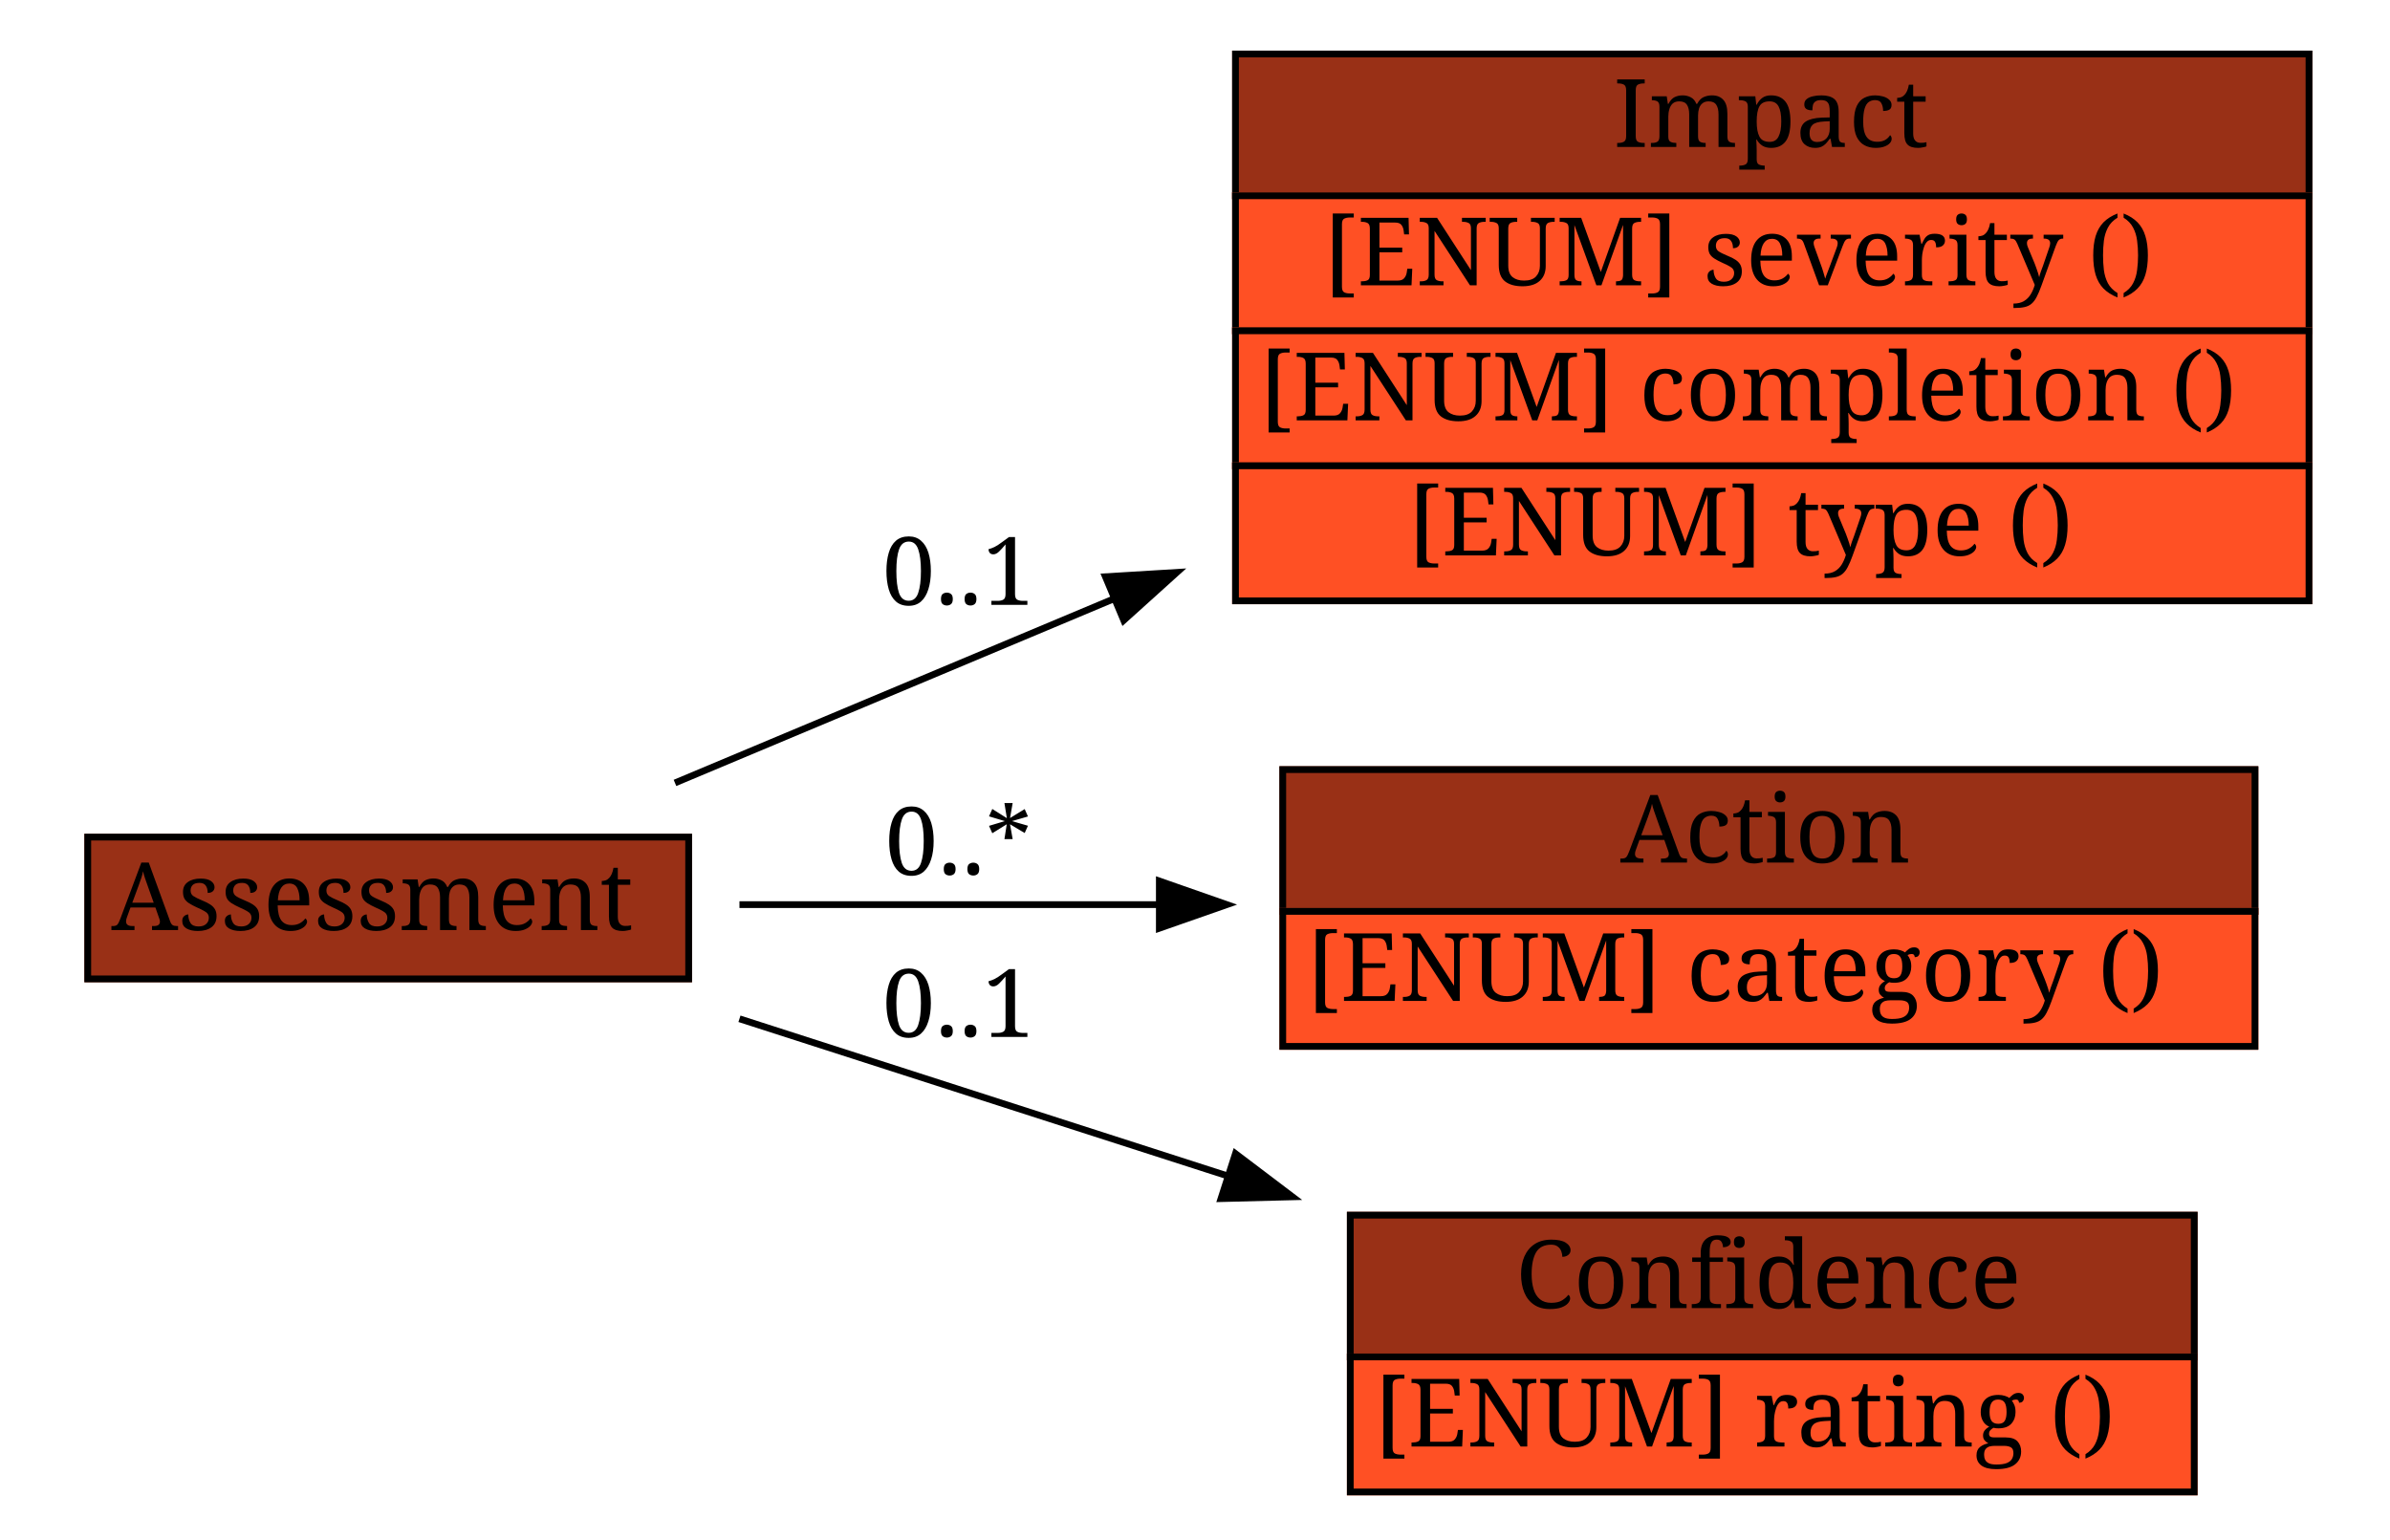
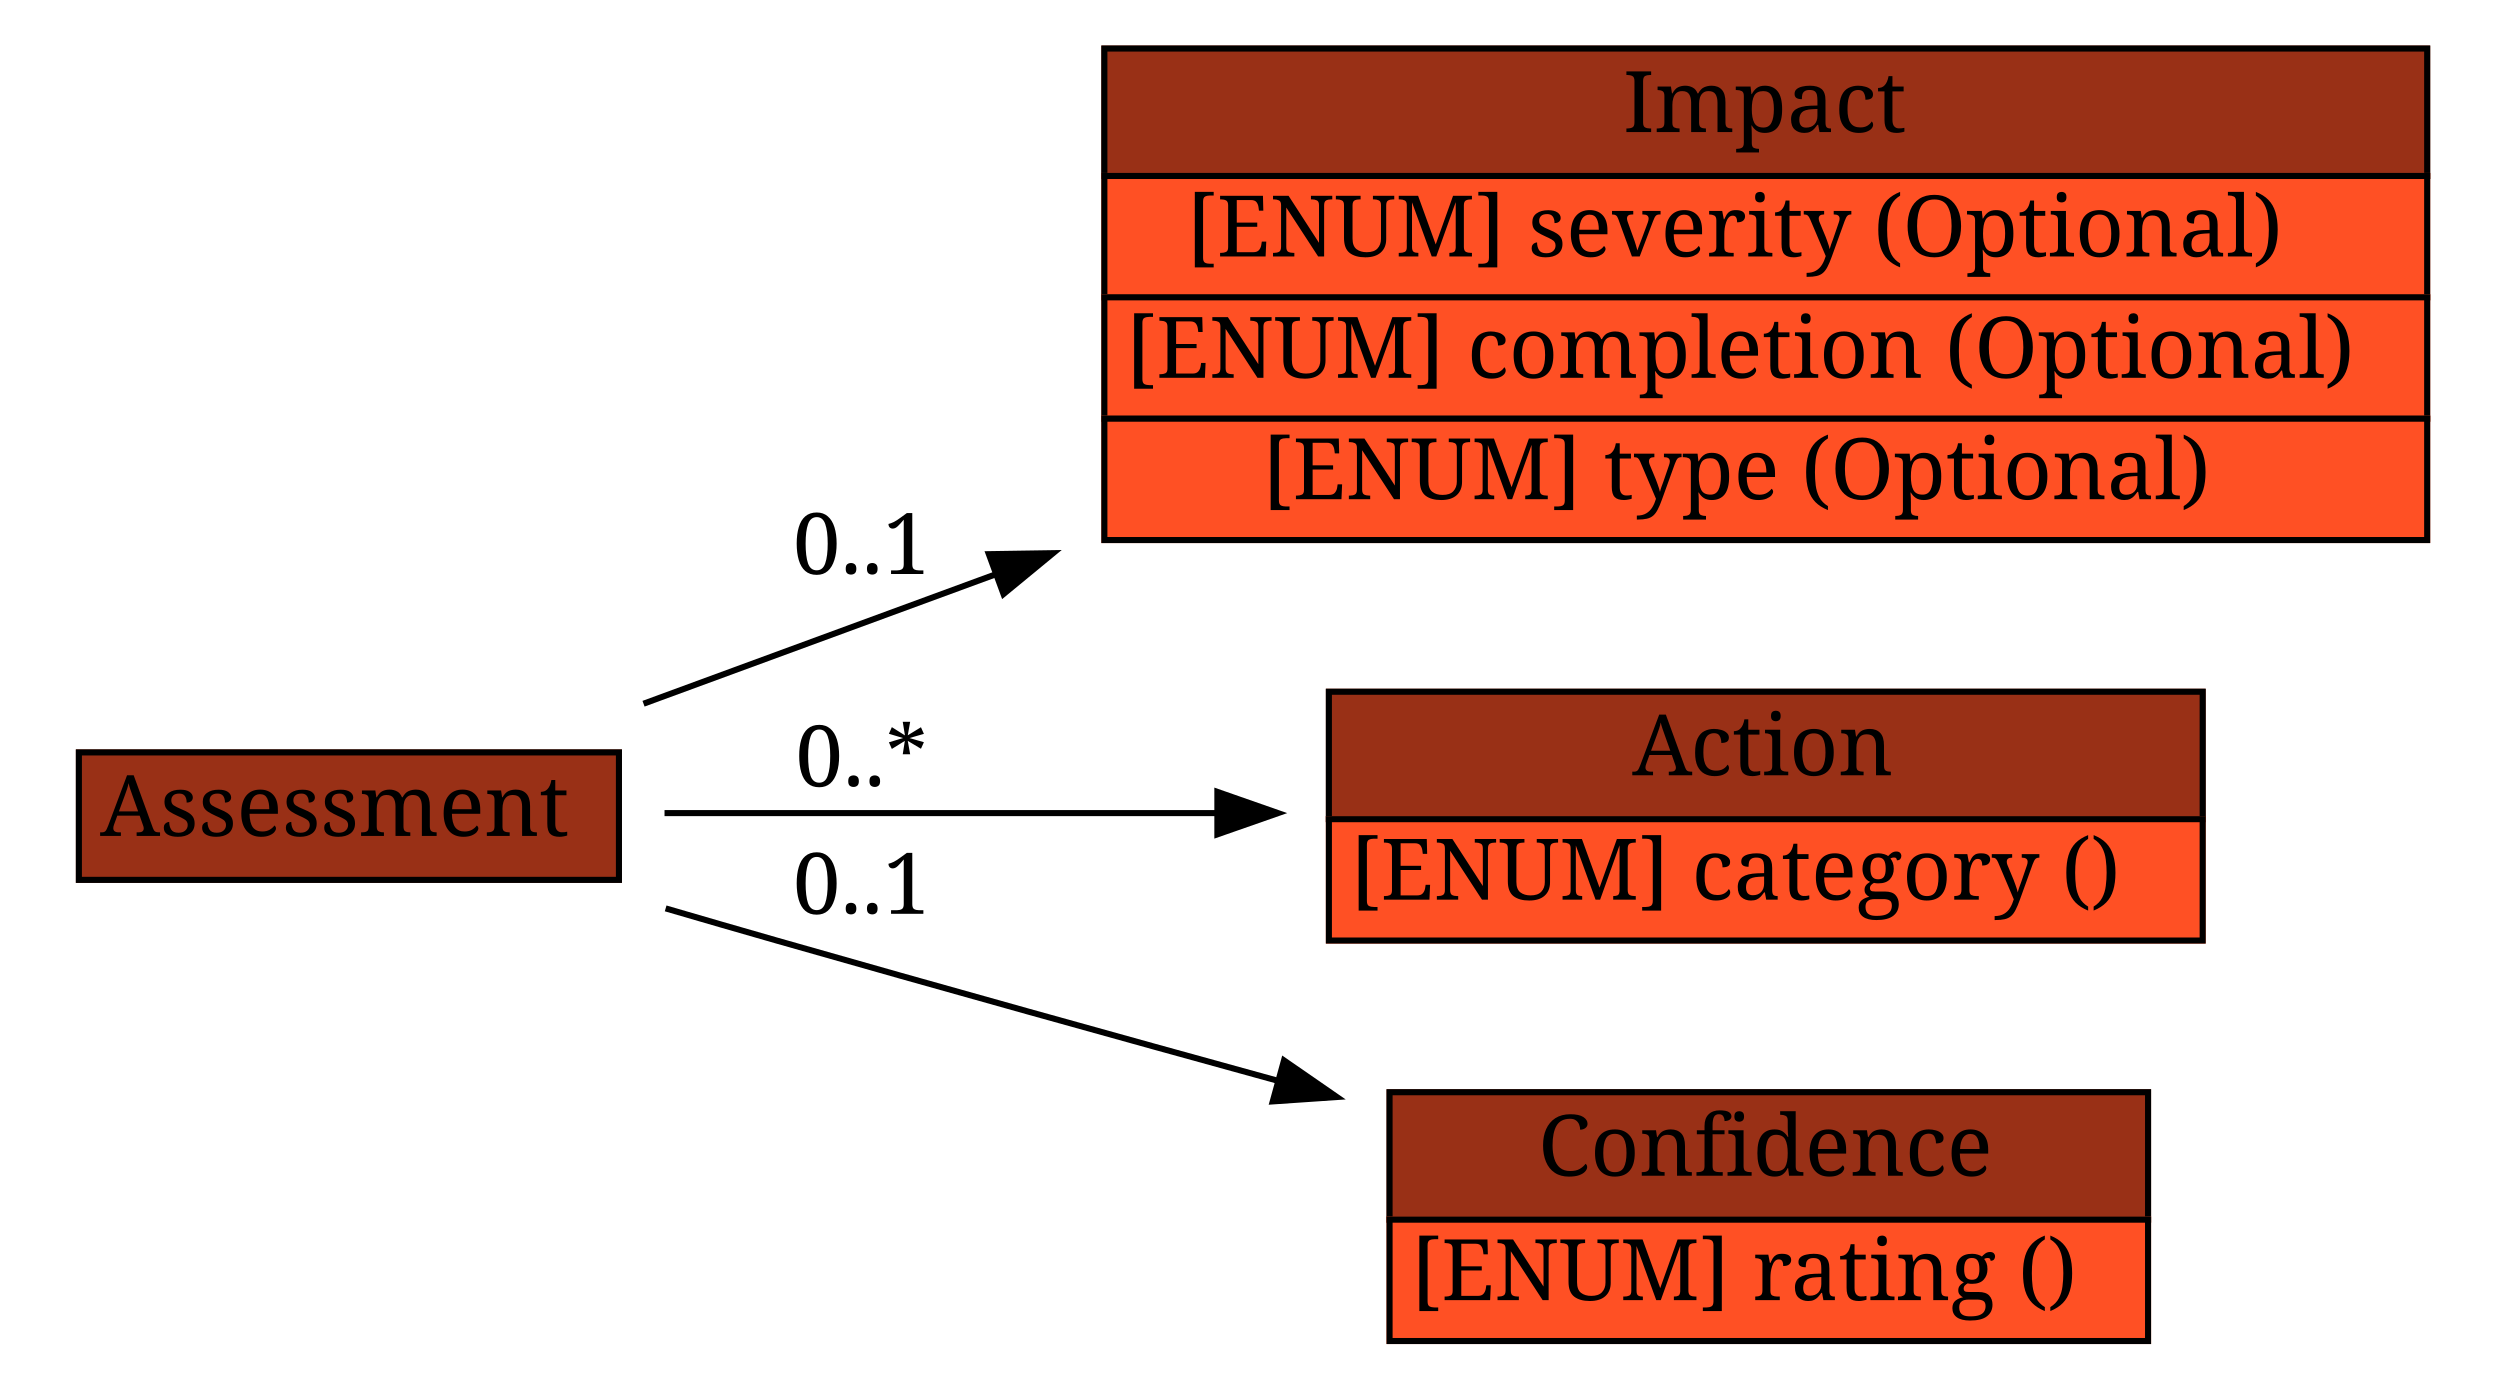
- <svg xmlns="http://www.w3.org/2000/svg" xmlns:xlink="http://www.w3.org/1999/xlink" width="354pt" height="228pt" viewBox="0.00 0.00 354.00 228.00">
+ <svg xmlns="http://www.w3.org/2000/svg" xmlns:xlink="http://www.w3.org/1999/xlink" width="412pt" height="228pt" viewBox="0.00 0.00 412.00 228.00">
  <g id="graph1" class="graph" transform="scale(1 1) rotate(0) translate(4 224)">
-     <polygon fill="white" stroke="white" points="-4,5 -4,-224 351,-224 351,5 -4,5" />
+     <polygon fill="white" stroke="white" points="-4,5 -4,-224 409,-224 409,5 -4,5" />
    <g id="node1" class="node">
      <a xlink:href="#" xlink:title="The Assessment class is used to provide the analyzer's assessment of an event -- its impact, actions taken in response, and confidence. ">
        <polygon fill="#993016" stroke="#993016" points="9,-79 9,-100 98,-100 98,-79 9,-79" />
        <polygon fill="none" stroke="black" points="9,-79 9,-100 98,-100 98,-79 9,-79" />
        <text text-anchor="start" x="12.5" y="-86.233" font-family="Times Roman,serif" font-size="14.00">Assessment</text>
      </a>
    </g>
    <g id="node2" class="node">
      <a xlink:href="#" xlink:title="The Impact class is used to provide the analyzer's assessment of the impact of the event on the target(s). It is represented in the IDMEF DTD as follows: ">
-         <polygon fill="#993016" stroke="#993016" points="179,-195 179,-216 338,-216 338,-195 179,-195" />
-         <polygon fill="none" stroke="black" points="179,-195 179,-216 338,-216 338,-195 179,-195" />
-         <text text-anchor="start" x="235" y="-202.233" font-family="Times Roman,serif" font-size="14.00">Impact</text>
+         <polygon fill="#993016" stroke="#993016" points="178,-195 178,-216 396,-216 396,-195 178,-195" />
+         <polygon fill="none" stroke="black" points="178,-195 178,-216 396,-216 396,-195 178,-195" />
+         <text text-anchor="start" x="263.5" y="-202.233" font-family="Times Roman,serif" font-size="14.00">Impact</text>
      </a>
      <a xlink:href="#" xlink:title="Section 10.)">
-         <polygon fill="#ff5024" stroke="#ff5024" points="179,-175 179,-195 338,-195 338,-175 179,-175" />
-         <polygon fill="none" stroke="black" points="179,-175 179,-195 338,-195 338,-175 179,-175" />
-         <text text-anchor="start" x="192" y="-181.733" font-family="Times Roman,serif" font-size="14.00">[ENUM] severity () </text>
+         <polygon fill="#ff5024" stroke="#ff5024" points="178,-175 178,-195 396,-195 396,-175 178,-175" />
+         <polygon fill="none" stroke="black" points="178,-175 178,-195 396,-195 396,-175 178,-175" />
+         <text text-anchor="start" x="191.5" y="-181.733" font-family="Times Roman,serif" font-size="14.00">[ENUM] severity (Optional) </text>
      </a>
      <a xlink:href="#" xlink:title="Section 10.)">
-         <polygon fill="#ff5024" stroke="#ff5024" points="179,-155 179,-175 338,-175 338,-155 179,-155" />
-         <polygon fill="none" stroke="black" points="179,-155 179,-175 338,-175 338,-155 179,-155" />
-         <text text-anchor="start" x="182.5" y="-161.733" font-family="Times Roman,serif" font-size="14.00">[ENUM] completion () </text>
+         <polygon fill="#ff5024" stroke="#ff5024" points="178,-155 178,-175 396,-175 396,-155 178,-155" />
+         <polygon fill="none" stroke="black" points="178,-155 178,-175 396,-175 396,-155 178,-155" />
+         <text text-anchor="start" x="181.5" y="-161.733" font-family="Times Roman,serif" font-size="14.00">[ENUM] completion (Optional) </text>
      </a>
      <a xlink:href="#" xlink:title="value is &quot;other&quot;.  (See also Section 10.)">
-         <polygon fill="#ff5024" stroke="#ff5024" points="179,-135 179,-155 338,-155 338,-135 179,-135" />
-         <polygon fill="none" stroke="black" points="179,-135 179,-155 338,-155 338,-135 179,-135" />
-         <text text-anchor="start" x="204.5" y="-141.733" font-family="Times Roman,serif" font-size="14.00">[ENUM] type () </text>
+         <polygon fill="#ff5024" stroke="#ff5024" points="178,-135 178,-155 396,-155 396,-135 178,-135" />
+         <polygon fill="none" stroke="black" points="178,-135 178,-155 396,-155 396,-135 178,-135" />
+         <text text-anchor="start" x="204" y="-141.733" font-family="Times Roman,serif" font-size="14.00">[ENUM] type (Optional) </text>
      </a>
    </g>
    <g id="edge2" class="edge">
-       <path fill="none" stroke="black" d="M95.975,-108.028C114.962,-115.994 138.119,-125.708 160.918,-135.273" />
-       <polygon fill="black" stroke="black" points="159.733,-138.571 170.309,-139.213 162.441,-132.116 159.733,-138.571" />
-       <text text-anchor="middle" x="138" y="-134.4" font-family="Times Roman,serif" font-size="14.00">0..1</text>
+       <path fill="none" stroke="black" d="M102.054,-108.028C119.254,-114.35 139.452,-121.773 160.065,-129.349" />
+       <polygon fill="black" stroke="black" points="158.962,-132.672 169.555,-132.837 161.377,-126.102 158.962,-132.672" />
+       <text text-anchor="middle" x="138" y="-129.4" font-family="Times Roman,serif" font-size="14.00">0..1</text>
    </g>
    <g id="node4" class="node">
      <a xlink:href="#" xlink:title="The Action class is used to describe any actions taken by the analyzer in response to the event. Is is represented in the IDMEF DTD as follows: ">
-         <polygon fill="#993016" stroke="#993016" points="186,-89 186,-110 330,-110 330,-89 186,-89" />
-         <polygon fill="none" stroke="black" points="186,-89 186,-110 330,-110 330,-89 186,-89" />
-         <text text-anchor="start" x="236" y="-96.233" font-family="Times Roman,serif" font-size="14.00">Action</text>
+         <polygon fill="#993016" stroke="#993016" points="215,-89 215,-110 359,-110 359,-89 215,-89" />
+         <polygon fill="none" stroke="black" points="215,-89 215,-110 359,-110 359,-89 215,-89" />
+         <text text-anchor="start" x="265" y="-96.233" font-family="Times Roman,serif" font-size="14.00">Action</text>
      </a>
      <a xlink:href="#" xlink:title="The default value is &quot;other&quot;.  (See also Section 10.)">
-         <polygon fill="#ff5024" stroke="#ff5024" points="186,-69 186,-89 330,-89 330,-69 186,-69" />
-         <polygon fill="none" stroke="black" points="186,-69 186,-89 330,-89 330,-69 186,-69" />
-         <text text-anchor="start" x="189.5" y="-75.733" font-family="Times Roman,serif" font-size="14.00">[ENUM] category () </text>
+         <polygon fill="#ff5024" stroke="#ff5024" points="215,-69 215,-89 359,-89 359,-69 215,-69" />
+         <polygon fill="none" stroke="black" points="215,-69 215,-89 359,-89 359,-69 215,-69" />
+         <text text-anchor="start" x="218.5" y="-75.733" font-family="Times Roman,serif" font-size="14.00">[ENUM] category () </text>
      </a>
    </g>
    <g id="edge4" class="edge">
-       <path fill="none" stroke="black" d="M105.526,-90C124.472,-90 146.434,-90 167.687,-90" />
-       <polygon fill="black" stroke="black" points="167.717,-93.5 177.717,-90 167.717,-86.5 167.717,-93.5" />
+       <path fill="none" stroke="black" d="M105.514,-90C132.269,-90 165.566,-90 196.308,-90" />
+       <polygon fill="black" stroke="black" points="196.623,-93.5 206.623,-90 196.623,-86.5 196.623,-93.5" />
      <text text-anchor="middle" x="138" y="-94.4" font-family="Times Roman,serif" font-size="14.00">0..*</text>
    </g>
    <g id="node6" class="node">
      <a xlink:href="#" xlink:title="The Confidence class is used to represent the analyzer's best estimate of the validity of its analysis. It is represented in the IDMEF DTD as follows: ">
-         <polygon fill="#993016" stroke="#993016" points="196,-23 196,-44 321,-44 321,-23 196,-23" />
-         <polygon fill="none" stroke="black" points="196,-23 196,-44 321,-44 321,-23 196,-23" />
-         <text text-anchor="start" x="220.5" y="-30.233" font-family="Times Roman,serif" font-size="14.00">Confidence</text>
+         <polygon fill="#993016" stroke="#993016" points="225,-23 225,-44 350,-44 350,-23 225,-23" />
+         <polygon fill="none" stroke="black" points="225,-23 225,-44 350,-44 350,-23 225,-23" />
+         <text text-anchor="start" x="249.5" y="-30.233" font-family="Times Roman,serif" font-size="14.00">Confidence</text>
      </a>
      <a xlink:href="#" xlink:title="also Section 10.)">
-         <polygon fill="#ff5024" stroke="#ff5024" points="196,-3 196,-23 321,-23 321,-3 196,-3" />
-         <polygon fill="none" stroke="black" points="196,-3 196,-23 321,-23 321,-3 196,-3" />
-         <text text-anchor="start" x="199.5" y="-9.733" font-family="Times Roman,serif" font-size="14.00">[ENUM] rating () </text>
+         <polygon fill="#ff5024" stroke="#ff5024" points="225,-3 225,-23 350,-23 350,-3 225,-3" />
+         <polygon fill="none" stroke="black" points="225,-3 225,-23 350,-23 350,-3 225,-3" />
+         <text text-anchor="start" x="228.5" y="-9.733" font-family="Times Roman,serif" font-size="14.00">[ENUM] rating () </text>
      </a>
    </g>
    <g id="edge6" class="edge">
-       <path fill="none" stroke="black" d="M105.526,-73.089C127.519,-66.008 153.576,-57.619 177.87,-49.798" />
-       <polygon fill="black" stroke="black" points="178.992,-53.114 187.438,-46.717 176.847,-46.45 178.992,-53.114" />
-       <text text-anchor="middle" x="138" y="-70.4" font-family="Times Roman,serif" font-size="14.00">0..1</text>
+       <path fill="none" stroke="black" d="M105.699,-74.297C111.864,-72.494 118.068,-70.696 124,-69 150.781,-61.343 180.1,-53.181 206.398,-45.939" />
+       <polygon fill="black" stroke="black" points="207.603,-49.238 216.317,-43.212 205.747,-42.489 207.603,-49.238" />
+       <text text-anchor="middle" x="138" y="-73.4" font-family="Times Roman,serif" font-size="14.00">0..1</text>
    </g>
  </g>
</svg>
